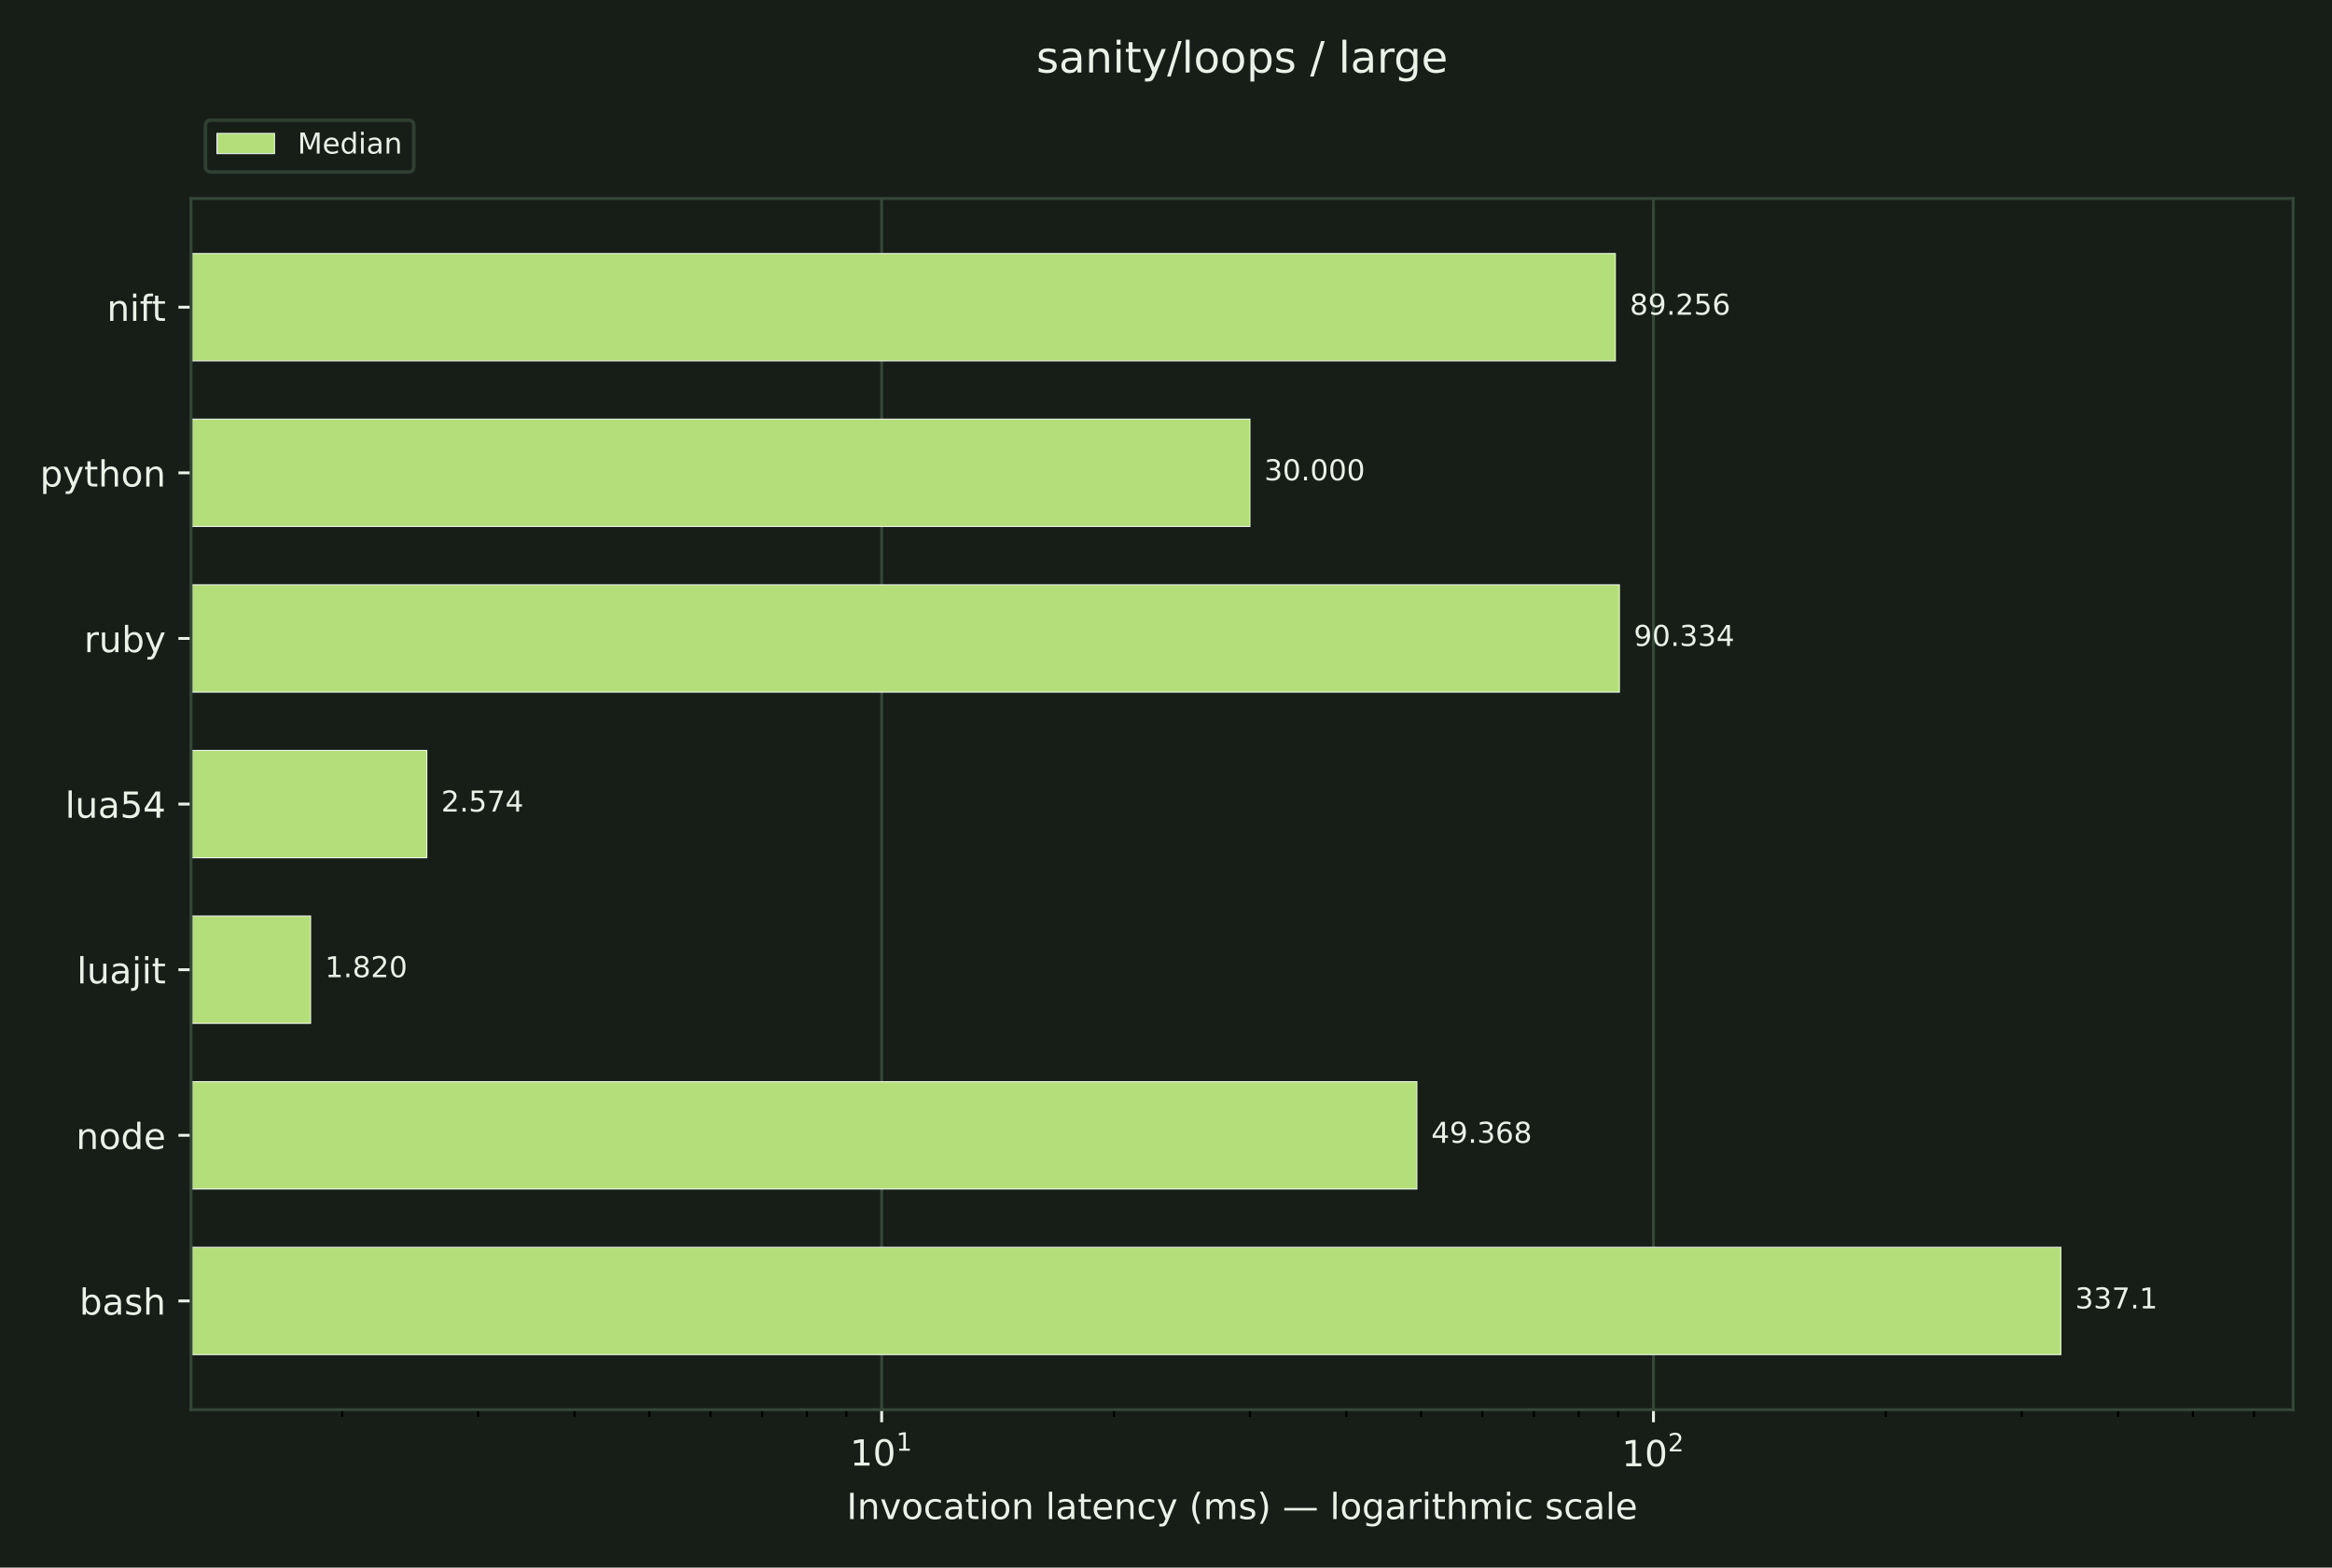
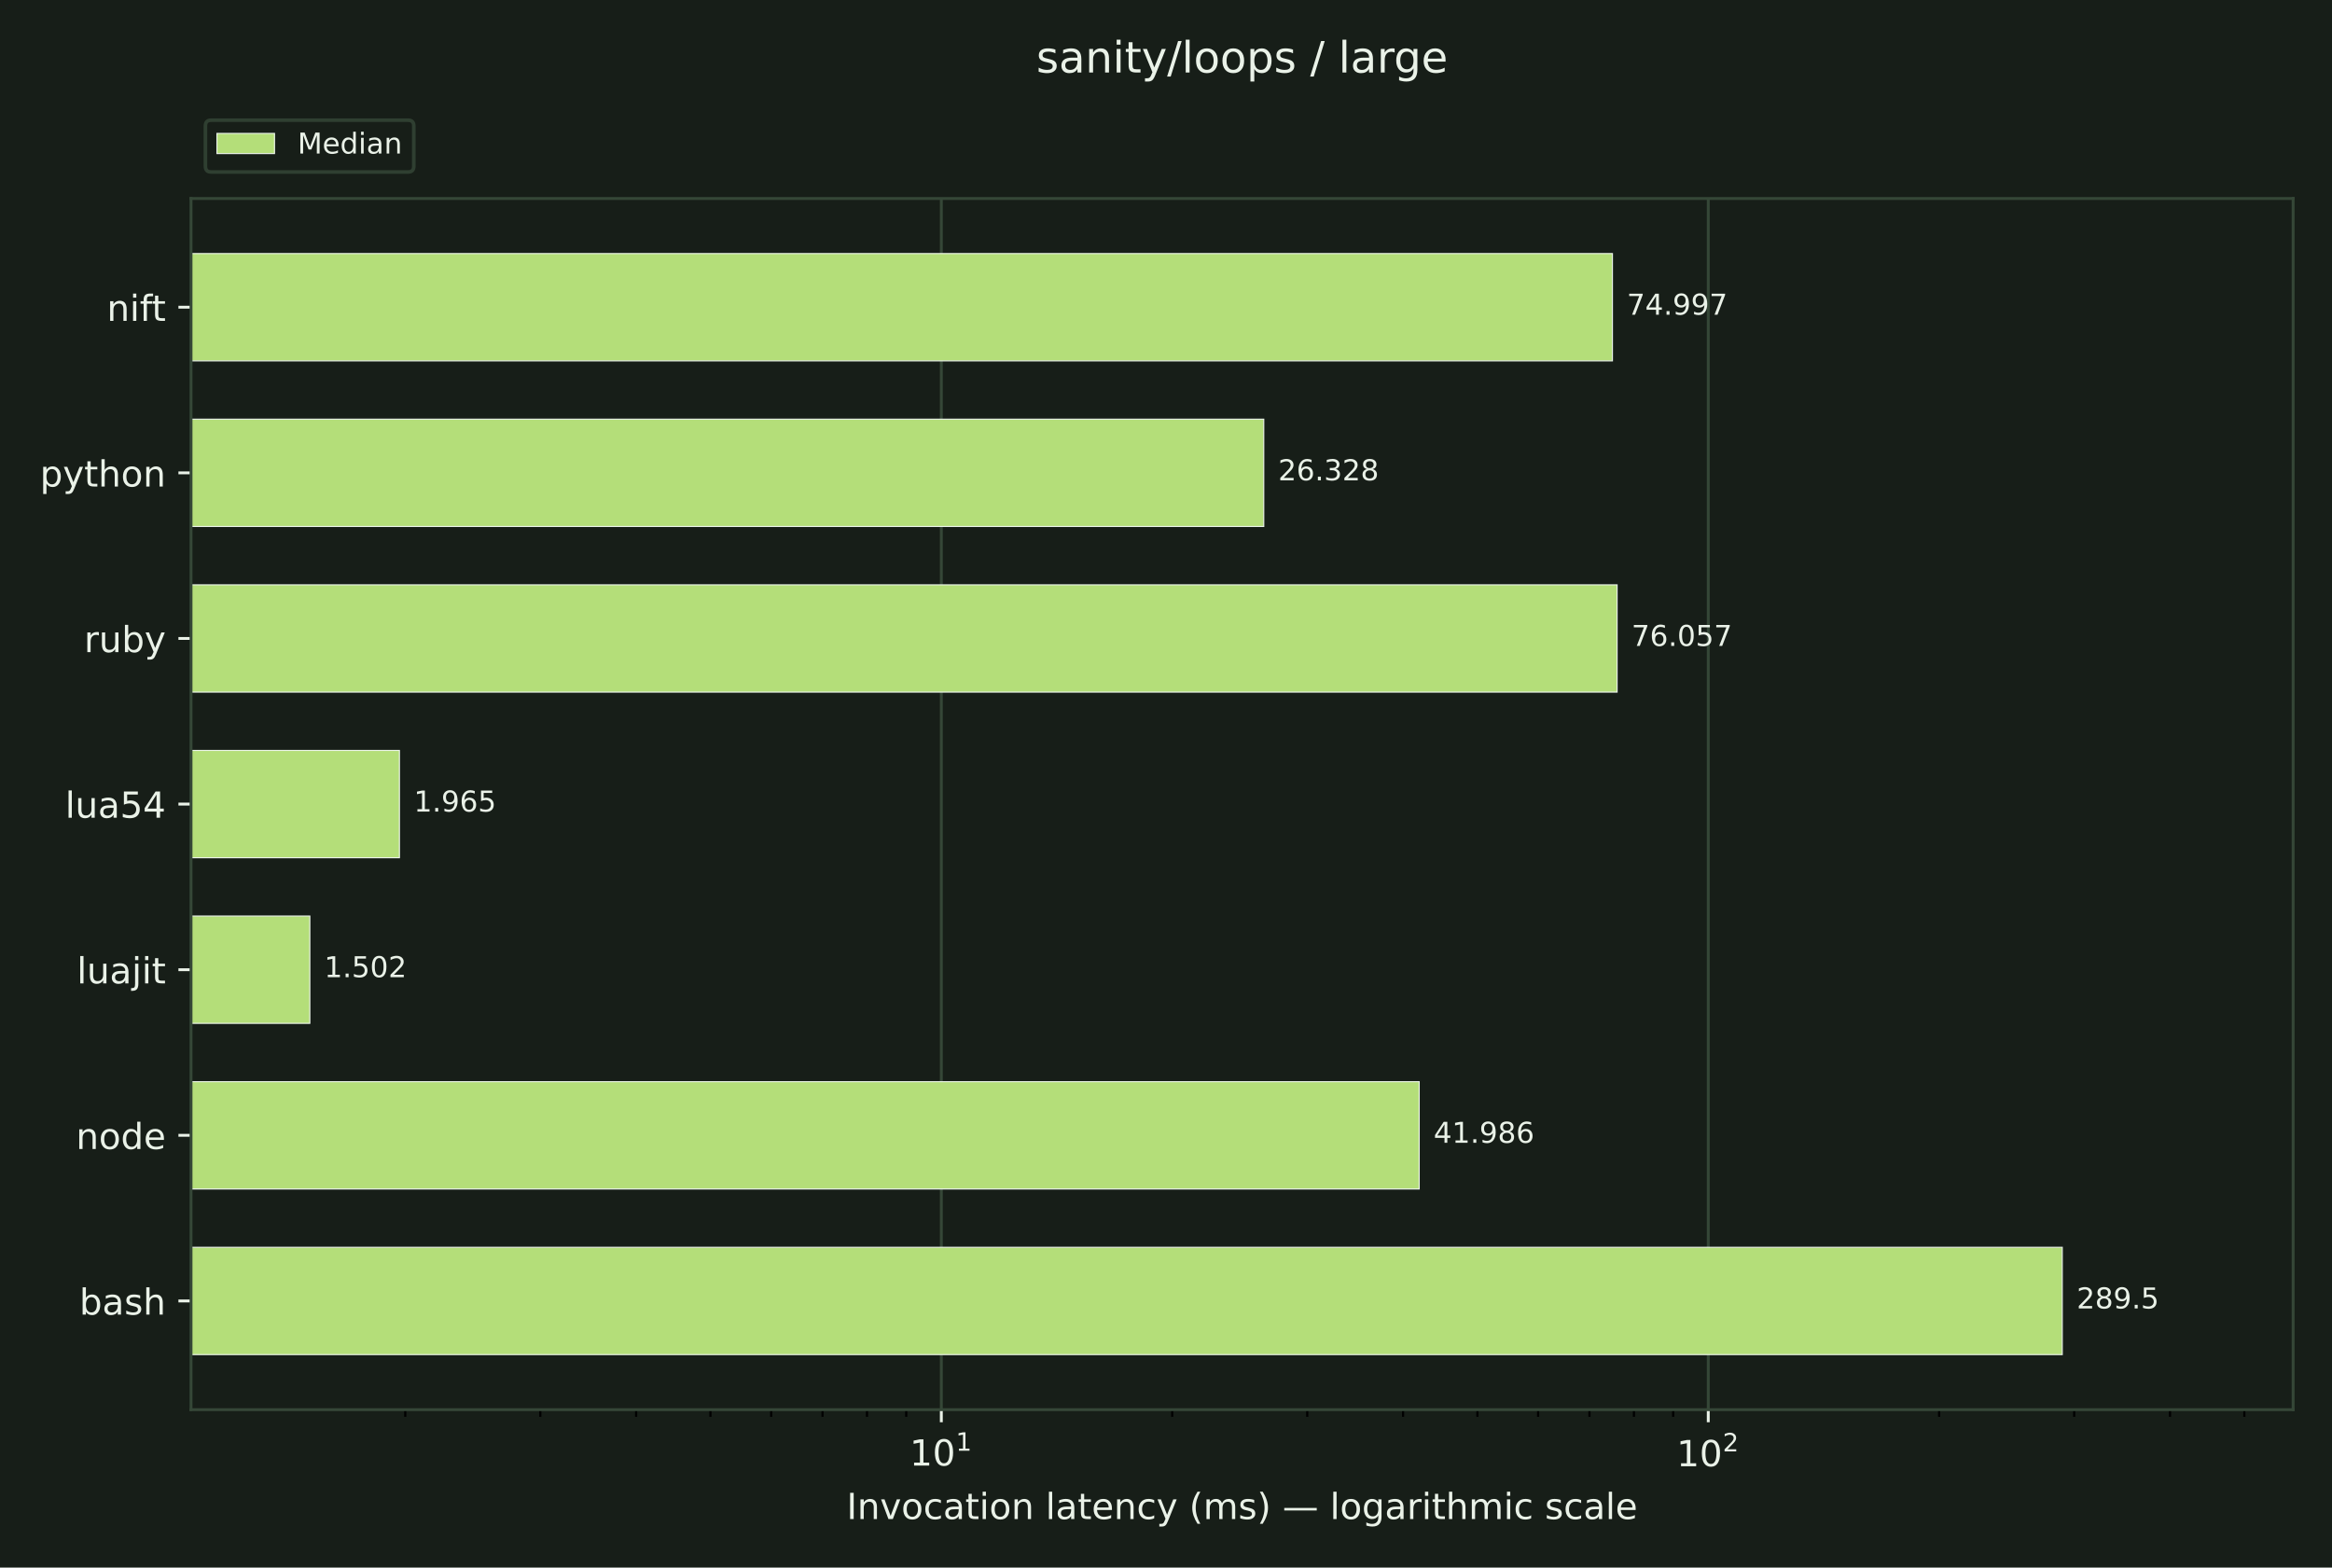
<svg xmlns="http://www.w3.org/2000/svg" xmlns:xlink="http://www.w3.org/1999/xlink" width="648pt" height="435.6pt" viewBox="0 0 648 435.6" version="1.1">
  <defs>
    <style type="text/css">*{stroke-linejoin: round; stroke-linecap: butt}</style>
  </defs>
  <g id="figure_1">
    <g id="patch_1">
      <path d="M 0 435.6  L 648 435.6  L 648 0  L 0 0  z " style="fill: #171e18" />
    </g>
    <g id="axes_1">
      <g id="patch_2">
        <path d="M 53.08 391.715  L 637.2 391.715  L 637.2 55.16  L 53.08 55.16  z " style="fill: #171e18" />
      </g>
      <g id="matplotlib.axis_1">
        <g id="xtick_1">
          <g id="line2d_1">
-             <path d="M 244.991 391.715  L 244.991 55.16  " clip-path="url(#p746bb4a10f)" style="fill: none; stroke: #354737; stroke-width: 0.8; stroke-linecap: square" />
+             <path d="M 261.568 391.715  L 261.568 55.16  " clip-path="url(#p746bb4a10f)" style="fill: none; stroke: #354737; stroke-width: 0.8; stroke-linecap: square" />
          </g>
          <g id="line2d_2">
            <defs>
              <path id="m59518d439b" d="M 0 0  L 0 3.5  " style="stroke: #eaf2e8; stroke-width: 0.8" />
            </defs>
            <g>
-               <use xlink:href="#m59518d439b" x="244.991" y="391.715" style="fill: #eaf2e8; stroke: #eaf2e8; stroke-width: 0.8" />
+               <use xlink:href="#m59518d439b" x="261.568" y="391.715" style="fill: #eaf2e8; stroke: #eaf2e8; stroke-width: 0.8" />
            </g>
          </g>
          <g id="text_1">
-             <g style="fill: #eaf2e8" transform="translate(236.1906 408.0153)">
+             <g style="fill: #eaf2e8" transform="translate(252.7682 408.0153)">
              <text>
                <tspan x="0" y="-0.762" style="font-size: 10px; font-family: 'DejaVu Sans'; fill: #eaf2e8">1</tspan>
                <tspan x="6.362" y="-0.762" style="font-size: 10px; font-family: 'DejaVu Sans'; fill: #eaf2e8">0</tspan>
                <tspan x="12.82" y="-4.892" style="font-size: 7px; font-family: 'DejaVu Sans'; fill: #eaf2e8">1</tspan>
              </text>
            </g>
          </g>
        </g>
        <g id="xtick_2">
          <g id="line2d_3">
-             <path d="M 459.45 391.715  L 459.45 55.16  " clip-path="url(#p746bb4a10f)" style="fill: none; stroke: #354737; stroke-width: 0.8; stroke-linecap: square" />
+             <path d="M 474.68 391.715  L 474.68 55.16  " clip-path="url(#p746bb4a10f)" style="fill: none; stroke: #354737; stroke-width: 0.8; stroke-linecap: square" />
          </g>
          <g id="line2d_4">
            <g>
-               <use xlink:href="#m59518d439b" x="459.45" y="391.715" style="fill: #eaf2e8; stroke: #eaf2e8; stroke-width: 0.8" />
+               <use xlink:href="#m59518d439b" x="474.68" y="391.715" style="fill: #eaf2e8; stroke: #eaf2e8; stroke-width: 0.8" />
            </g>
          </g>
          <g id="text_2">
-             <g style="fill: #eaf2e8" transform="translate(450.6496 408.1153)">
+             <g style="fill: #eaf2e8" transform="translate(465.8795 408.1153)">
              <text>
                <tspan x="0" y="-0.675" style="font-size: 10px; font-family: 'DejaVu Sans'; fill: #eaf2e8">1</tspan>
                <tspan x="6.362" y="-0.675" style="font-size: 10px; font-family: 'DejaVu Sans'; fill: #eaf2e8">0</tspan>
                <tspan x="12.82" y="-4.805" style="font-size: 7px; font-family: 'DejaVu Sans'; fill: #eaf2e8">2</tspan>
              </text>
            </g>
          </g>
        </g>
        <g id="xtick_3">
          <g id="line2d_5">
            <defs>
              <path id="m1d4f00b2ae" d="M 0 0  L 0 2  " style="stroke: #000000; stroke-width: 0.6" />
            </defs>
            <g>
-               <use xlink:href="#m1d4f00b2ae" x="95.09" y="391.715" style="stroke: #000000; stroke-width: 0.6" />
+               <use xlink:href="#m1d4f00b2ae" x="112.61" y="391.715" style="stroke: #000000; stroke-width: 0.6" />
            </g>
          </g>
        </g>
        <g id="xtick_4">
          <g id="line2d_6">
            <g>
-               <use xlink:href="#m1d4f00b2ae" x="132.855" y="391.715" style="stroke: #000000; stroke-width: 0.6" />
+               <use xlink:href="#m1d4f00b2ae" x="150.137" y="391.715" style="stroke: #000000; stroke-width: 0.6" />
            </g>
          </g>
        </g>
        <g id="xtick_5">
          <g id="line2d_7">
            <g>
-               <use xlink:href="#m1d4f00b2ae" x="159.649" y="391.715" style="stroke: #000000; stroke-width: 0.6" />
+               <use xlink:href="#m1d4f00b2ae" x="176.763" y="391.715" style="stroke: #000000; stroke-width: 0.6" />
            </g>
          </g>
        </g>
        <g id="xtick_6">
          <g id="line2d_8">
            <g>
-               <use xlink:href="#m1d4f00b2ae" x="180.432" y="391.715" style="stroke: #000000; stroke-width: 0.6" />
+               <use xlink:href="#m1d4f00b2ae" x="197.415" y="391.715" style="stroke: #000000; stroke-width: 0.6" />
            </g>
          </g>
        </g>
        <g id="xtick_7">
          <g id="line2d_9">
            <g>
-               <use xlink:href="#m1d4f00b2ae" x="197.413" y="391.715" style="stroke: #000000; stroke-width: 0.6" />
+               <use xlink:href="#m1d4f00b2ae" x="214.29" y="391.715" style="stroke: #000000; stroke-width: 0.6" />
            </g>
          </g>
        </g>
        <g id="xtick_8">
          <g id="line2d_10">
            <g>
-               <use xlink:href="#m1d4f00b2ae" x="211.77" y="391.715" style="stroke: #000000; stroke-width: 0.6" />
+               <use xlink:href="#m1d4f00b2ae" x="228.557" y="391.715" style="stroke: #000000; stroke-width: 0.6" />
            </g>
          </g>
        </g>
        <g id="xtick_9">
          <g id="line2d_11">
            <g>
-               <use xlink:href="#m1d4f00b2ae" x="224.207" y="391.715" style="stroke: #000000; stroke-width: 0.6" />
+               <use xlink:href="#m1d4f00b2ae" x="240.916" y="391.715" style="stroke: #000000; stroke-width: 0.6" />
            </g>
          </g>
        </g>
        <g id="xtick_10">
          <g id="line2d_12">
            <g>
-               <use xlink:href="#m1d4f00b2ae" x="235.178" y="391.715" style="stroke: #000000; stroke-width: 0.6" />
+               <use xlink:href="#m1d4f00b2ae" x="251.817" y="391.715" style="stroke: #000000; stroke-width: 0.6" />
            </g>
          </g>
        </g>
        <g id="xtick_11">
          <g id="line2d_13">
            <g>
-               <use xlink:href="#m1d4f00b2ae" x="309.549" y="391.715" style="stroke: #000000; stroke-width: 0.6" />
+               <use xlink:href="#m1d4f00b2ae" x="325.721" y="391.715" style="stroke: #000000; stroke-width: 0.6" />
            </g>
          </g>
        </g>
        <g id="xtick_12">
          <g id="line2d_14">
            <g>
-               <use xlink:href="#m1d4f00b2ae" x="347.314" y="391.715" style="stroke: #000000; stroke-width: 0.6" />
+               <use xlink:href="#m1d4f00b2ae" x="363.248" y="391.715" style="stroke: #000000; stroke-width: 0.6" />
            </g>
          </g>
        </g>
        <g id="xtick_13">
          <g id="line2d_15">
            <g>
-               <use xlink:href="#m1d4f00b2ae" x="374.108" y="391.715" style="stroke: #000000; stroke-width: 0.6" />
+               <use xlink:href="#m1d4f00b2ae" x="389.874" y="391.715" style="stroke: #000000; stroke-width: 0.6" />
            </g>
          </g>
        </g>
        <g id="xtick_14">
          <g id="line2d_16">
            <g>
-               <use xlink:href="#m1d4f00b2ae" x="394.891" y="391.715" style="stroke: #000000; stroke-width: 0.6" />
+               <use xlink:href="#m1d4f00b2ae" x="410.527" y="391.715" style="stroke: #000000; stroke-width: 0.6" />
            </g>
          </g>
        </g>
        <g id="xtick_15">
          <g id="line2d_17">
            <g>
-               <use xlink:href="#m1d4f00b2ae" x="411.872" y="391.715" style="stroke: #000000; stroke-width: 0.6" />
+               <use xlink:href="#m1d4f00b2ae" x="427.401" y="391.715" style="stroke: #000000; stroke-width: 0.6" />
            </g>
          </g>
        </g>
        <g id="xtick_16">
          <g id="line2d_18">
            <g>
-               <use xlink:href="#m1d4f00b2ae" x="426.229" y="391.715" style="stroke: #000000; stroke-width: 0.6" />
+               <use xlink:href="#m1d4f00b2ae" x="441.668" y="391.715" style="stroke: #000000; stroke-width: 0.6" />
            </g>
          </g>
        </g>
        <g id="xtick_17">
          <g id="line2d_19">
            <g>
-               <use xlink:href="#m1d4f00b2ae" x="438.666" y="391.715" style="stroke: #000000; stroke-width: 0.6" />
+               <use xlink:href="#m1d4f00b2ae" x="454.027" y="391.715" style="stroke: #000000; stroke-width: 0.6" />
            </g>
          </g>
        </g>
        <g id="xtick_18">
          <g id="line2d_20">
            <g>
-               <use xlink:href="#m1d4f00b2ae" x="449.636" y="391.715" style="stroke: #000000; stroke-width: 0.6" />
+               <use xlink:href="#m1d4f00b2ae" x="464.928" y="391.715" style="stroke: #000000; stroke-width: 0.6" />
            </g>
          </g>
        </g>
        <g id="xtick_19">
          <g id="line2d_21">
            <g>
-               <use xlink:href="#m1d4f00b2ae" x="524.008" y="391.715" style="stroke: #000000; stroke-width: 0.6" />
+               <use xlink:href="#m1d4f00b2ae" x="538.832" y="391.715" style="stroke: #000000; stroke-width: 0.6" />
            </g>
          </g>
        </g>
        <g id="xtick_20">
          <g id="line2d_22">
            <g>
-               <use xlink:href="#m1d4f00b2ae" x="561.773" y="391.715" style="stroke: #000000; stroke-width: 0.6" />
+               <use xlink:href="#m1d4f00b2ae" x="576.359" y="391.715" style="stroke: #000000; stroke-width: 0.6" />
            </g>
          </g>
        </g>
        <g id="xtick_21">
          <g id="line2d_23">
            <g>
-               <use xlink:href="#m1d4f00b2ae" x="588.567" y="391.715" style="stroke: #000000; stroke-width: 0.6" />
+               <use xlink:href="#m1d4f00b2ae" x="602.985" y="391.715" style="stroke: #000000; stroke-width: 0.6" />
            </g>
          </g>
        </g>
        <g id="xtick_22">
          <g id="line2d_24">
            <g>
-               <use xlink:href="#m1d4f00b2ae" x="609.35" y="391.715" style="stroke: #000000; stroke-width: 0.6" />
-             </g>
-           </g>
-         </g>
-         <g id="xtick_23">
-           <g id="line2d_25">
-             <g>
-               <use xlink:href="#m1d4f00b2ae" x="626.331" y="391.715" style="stroke: #000000; stroke-width: 0.6" />
+               <use xlink:href="#m1d4f00b2ae" x="623.638" y="391.715" style="stroke: #000000; stroke-width: 0.6" />
            </g>
          </g>
        </g>
        <g id="text_3">
          <text style="font-size: 10px; font-family: 'DejaVu Sans'; text-anchor: middle; fill: #eaf2e8" x="345.14" y="422.116" transform="rotate(-0 345.14 422.1161)">Invocation latency (ms) — logarithmic scale</text>
        </g>
      </g>
      <g id="matplotlib.axis_2">
        <g id="ytick_1">
-           <g id="line2d_26">
+           <g id="line2d_25">
            <defs>
              <path id="mf8918c31de" d="M 0 0  L -3.5 0  " style="stroke: #eaf2e8; stroke-width: 0.8" />
            </defs>
            <g>
              <use xlink:href="#mf8918c31de" x="53.08" y="85.369" style="fill: #eaf2e8; stroke: #eaf2e8; stroke-width: 0.8" />
            </g>
          </g>
          <g id="text_4">
            <text style="font-size: 10px; font-family: 'DejaVu Sans'; text-anchor: end; fill: #eaf2e8" x="46.08" y="89.169" transform="rotate(-0 46.08 89.16857)">nift</text>
          </g>
        </g>
        <g id="ytick_2">
-           <g id="line2d_27">
+           <g id="line2d_26">
            <g>
              <use xlink:href="#mf8918c31de" x="53.08" y="131.392" style="fill: #eaf2e8; stroke: #eaf2e8; stroke-width: 0.8" />
            </g>
          </g>
          <g id="text_5">
            <text style="font-size: 10px; font-family: 'DejaVu Sans'; text-anchor: end; fill: #eaf2e8" x="46.08" y="135.191" transform="rotate(-0 46.08 135.1913)">python</text>
          </g>
        </g>
        <g id="ytick_3">
-           <g id="line2d_28">
+           <g id="line2d_27">
            <g>
              <use xlink:href="#mf8918c31de" x="53.08" y="177.415" style="fill: #eaf2e8; stroke: #eaf2e8; stroke-width: 0.8" />
            </g>
          </g>
          <g id="text_6">
            <text style="font-size: 10px; font-family: 'DejaVu Sans'; text-anchor: end; fill: #eaf2e8" x="46.08" y="181.214" transform="rotate(-0 46.08 181.2141)">ruby</text>
          </g>
        </g>
        <g id="ytick_4">
-           <g id="line2d_29">
+           <g id="line2d_28">
            <g>
              <use xlink:href="#mf8918c31de" x="53.08" y="223.438" style="fill: #eaf2e8; stroke: #eaf2e8; stroke-width: 0.8" />
            </g>
          </g>
          <g id="text_7">
            <text style="font-size: 10px; font-family: 'DejaVu Sans'; text-anchor: end; fill: #eaf2e8" x="46.08" y="227.237" transform="rotate(-0 46.08 227.2369)">lua54</text>
          </g>
        </g>
        <g id="ytick_5">
-           <g id="line2d_30">
+           <g id="line2d_29">
            <g>
              <use xlink:href="#mf8918c31de" x="53.08" y="269.46" style="fill: #eaf2e8; stroke: #eaf2e8; stroke-width: 0.8" />
            </g>
          </g>
          <g id="text_8">
            <text style="font-size: 10px; font-family: 'DejaVu Sans'; text-anchor: end; fill: #eaf2e8" x="46.08" y="273.26" transform="rotate(-0 46.08 273.2596)">luajit</text>
          </g>
        </g>
        <g id="ytick_6">
-           <g id="line2d_31">
+           <g id="line2d_30">
            <g>
              <use xlink:href="#mf8918c31de" x="53.08" y="315.483" style="fill: #eaf2e8; stroke: #eaf2e8; stroke-width: 0.8" />
            </g>
          </g>
          <g id="text_9">
            <text style="font-size: 10px; font-family: 'DejaVu Sans'; text-anchor: end; fill: #eaf2e8" x="46.08" y="319.282" transform="rotate(-0 46.08 319.2824)">node</text>
          </g>
        </g>
        <g id="ytick_7">
-           <g id="line2d_32">
+           <g id="line2d_31">
            <g>
              <use xlink:href="#mf8918c31de" x="53.08" y="361.506" style="fill: #eaf2e8; stroke: #eaf2e8; stroke-width: 0.8" />
            </g>
          </g>
          <g id="text_10">
            <text style="font-size: 10px; font-family: 'DejaVu Sans'; text-anchor: end; fill: #eaf2e8" x="46.08" y="365.305" transform="rotate(-0 46.08 365.3052)">bash</text>
          </g>
        </g>
      </g>
      <g id="patch_3">
-         <path d="M -214428.462 70.458  L 448.863 70.458  L 448.863 100.281  L -214428.462 100.281  z " clip-path="url(#p746bb4a10f)" style="fill: #b4de79; stroke: #eaf2e8; stroke-width: 0.3; stroke-linejoin: miter" />
+         <path d="M -213062.865 70.458  L 448.05 70.458  L 448.05 100.281  L -213062.865 100.281  z " clip-path="url(#p746bb4a10f)" style="fill: #b4de79; stroke: #eaf2e8; stroke-width: 0.3; stroke-linejoin: miter" />
      </g>
      <g id="patch_4">
-         <path d="M -214428.462 116.481  L 347.314 116.481  L 347.314 146.303  L -214428.462 146.303  z " clip-path="url(#p746bb4a10f)" style="fill: #b4de79; stroke: #eaf2e8; stroke-width: 0.3; stroke-linejoin: miter" />
+         <path d="M -213062.865 116.481  L 351.165 116.481  L 351.165 146.303  L -213062.865 146.303  z " clip-path="url(#p746bb4a10f)" style="fill: #b4de79; stroke: #eaf2e8; stroke-width: 0.3; stroke-linejoin: miter" />
      </g>
      <g id="patch_5">
-         <path d="M -214428.462 162.504  L 449.981 162.504  L 449.981 192.326  L -214428.462 192.326  z " clip-path="url(#p746bb4a10f)" style="fill: #b4de79; stroke: #eaf2e8; stroke-width: 0.3; stroke-linejoin: miter" />
+         <path d="M -213062.865 162.504  L 449.349 162.504  L 449.349 192.326  L -213062.865 192.326  z " clip-path="url(#p746bb4a10f)" style="fill: #b4de79; stroke: #eaf2e8; stroke-width: 0.3; stroke-linejoin: miter" />
      </g>
      <g id="patch_6">
-         <path d="M -214428.462 208.526  L 118.593 208.526  L 118.593 238.349  L -214428.462 238.349  z " clip-path="url(#p746bb4a10f)" style="fill: #b4de79; stroke: #eaf2e8; stroke-width: 0.3; stroke-linejoin: miter" />
+         <path d="M -213062.865 208.526  L 110.99 208.526  L 110.99 238.349  L -213062.865 238.349  z " clip-path="url(#p746bb4a10f)" style="fill: #b4de79; stroke: #eaf2e8; stroke-width: 0.3; stroke-linejoin: miter" />
      </g>
      <g id="patch_7">
-         <path d="M -214428.462 254.549  L 86.3 254.549  L 86.3 284.372  L -214428.462 284.372  z " clip-path="url(#p746bb4a10f)" style="fill: #b4de79; stroke: #eaf2e8; stroke-width: 0.3; stroke-linejoin: miter" />
+         <path d="M -213062.865 254.549  L 86.091 254.549  L 86.091 284.372  L -213062.865 284.372  z " clip-path="url(#p746bb4a10f)" style="fill: #b4de79; stroke: #eaf2e8; stroke-width: 0.3; stroke-linejoin: miter" />
      </g>
      <g id="patch_8">
-         <path d="M -214428.462 300.572  L 393.706 300.572  L 393.706 330.395  L -214428.462 330.395  z " clip-path="url(#p746bb4a10f)" style="fill: #b4de79; stroke: #eaf2e8; stroke-width: 0.3; stroke-linejoin: miter" />
+         <path d="M -213062.865 300.572  L 394.36 300.572  L 394.36 330.395  L -213062.865 330.395  z " clip-path="url(#p746bb4a10f)" style="fill: #b4de79; stroke: #eaf2e8; stroke-width: 0.3; stroke-linejoin: miter" />
      </g>
      <g id="patch_9">
-         <path d="M -214428.462 346.595  L 572.641 346.595  L 572.641 376.417  L -214428.462 376.417  z " clip-path="url(#p746bb4a10f)" style="fill: #b4de79; stroke: #eaf2e8; stroke-width: 0.3; stroke-linejoin: miter" />
+         <path d="M -213062.865 346.595  L 573.047 346.595  L 573.047 376.417  L -213062.865 376.417  z " clip-path="url(#p746bb4a10f)" style="fill: #b4de79; stroke: #eaf2e8; stroke-width: 0.3; stroke-linejoin: miter" />
      </g>
      <g id="patch_10">
        <path d="M 53.08 391.715  L 53.08 55.16  " style="fill: none; stroke: #354737; stroke-width: 0.8; stroke-linejoin: miter; stroke-linecap: square" />
      </g>
      <g id="patch_11">
        <path d="M 637.2 391.715  L 637.2 55.16  " style="fill: none; stroke: #354737; stroke-width: 0.8; stroke-linejoin: miter; stroke-linecap: square" />
      </g>
      <g id="patch_12">
        <path d="M 53.08 391.715  L 637.2 391.715  " style="fill: none; stroke: #354737; stroke-width: 0.8; stroke-linejoin: miter; stroke-linecap: square" />
      </g>
      <g id="patch_13">
        <path d="M 53.08 55.16  L 637.2 55.16  " style="fill: none; stroke: #354737; stroke-width: 0.8; stroke-linejoin: miter; stroke-linecap: square" />
      </g>
      <g id="text_11">
-         <text style="font-size: 8px; font-family: 'DejaVu Sans'; text-anchor: start; fill: #eaf2e8" x="452.863" y="87.447" transform="rotate(-0 452.8629 87.44747)">89.256</text>
+         <text style="font-size: 8px; font-family: 'DejaVu Sans'; text-anchor: start; fill: #eaf2e8" x="452.05" y="87.447" transform="rotate(-0 452.0496 87.44747)">74.997</text>
      </g>
      <g id="text_12">
-         <text style="font-size: 8px; font-family: 'DejaVu Sans'; text-anchor: start; fill: #eaf2e8" x="351.314" y="133.47" transform="rotate(-0 351.3135 133.4702)">30.000</text>
+         <text style="font-size: 8px; font-family: 'DejaVu Sans'; text-anchor: start; fill: #eaf2e8" x="355.165" y="133.47" transform="rotate(-0 355.165 133.4702)">26.328</text>
      </g>
      <g id="text_13">
-         <text style="font-size: 8px; font-family: 'DejaVu Sans'; text-anchor: start; fill: #eaf2e8" x="453.981" y="179.493" transform="rotate(-0 453.9812 179.493)">90.334</text>
+         <text style="font-size: 8px; font-family: 'DejaVu Sans'; text-anchor: start; fill: #eaf2e8" x="453.349" y="179.493" transform="rotate(-0 453.3488 179.493)">76.057</text>
      </g>
      <g id="text_14">
-         <text style="font-size: 8px; font-family: 'DejaVu Sans'; text-anchor: start; fill: #eaf2e8" x="122.593" y="225.516" transform="rotate(-0 122.5927 225.5158)">2.574</text>
+         <text style="font-size: 8px; font-family: 'DejaVu Sans'; text-anchor: start; fill: #eaf2e8" x="114.99" y="225.516" transform="rotate(-0 114.99 225.5158)">1.965</text>
      </g>
      <g id="text_15">
-         <text style="font-size: 8px; font-family: 'DejaVu Sans'; text-anchor: start; fill: #eaf2e8" x="90.3" y="271.539" transform="rotate(-0 90.30012 271.5386)">1.820</text>
+         <text style="font-size: 8px; font-family: 'DejaVu Sans'; text-anchor: start; fill: #eaf2e8" x="90.091" y="271.539" transform="rotate(-0 90.09136 271.5386)">1.502</text>
      </g>
      <g id="text_16">
-         <text style="font-size: 8px; font-family: 'DejaVu Sans'; text-anchor: start; fill: #eaf2e8" x="397.706" y="317.561" transform="rotate(-0 397.7062 317.5613)">49.368</text>
+         <text style="font-size: 8px; font-family: 'DejaVu Sans'; text-anchor: start; fill: #eaf2e8" x="398.36" y="317.561" transform="rotate(-0 398.3595 317.5613)">41.986</text>
      </g>
      <g id="text_17">
-         <text style="font-size: 8px; font-family: 'DejaVu Sans'; text-anchor: start; fill: #eaf2e8" x="576.641" y="363.584" transform="rotate(-0 576.6414 363.5841)">337.1</text>
+         <text style="font-size: 8px; font-family: 'DejaVu Sans'; text-anchor: start; fill: #eaf2e8" x="577.047" y="363.584" transform="rotate(-0 577.0471 363.5841)">289.5</text>
      </g>
      <g id="text_18">
        <text style="font-size: 12px; font-family: 'DejaVu Sans'; text-anchor: middle; fill: #eaf2e8" x="345.14" y="20.16" transform="rotate(-0 345.14 20.16)">sanity/loops / large</text>
      </g>
      <g id="legend_1">
        <g id="patch_14">
          <path d="M 58.68 47.794  L 113.379 47.794  Q 114.979 47.794 114.979 46.194  L 114.979 34.994  Q 114.979 33.394 113.379 33.394  L 58.68 33.394  Q 57.08 33.394 57.08 34.994  L 57.08 46.194  Q 57.08 47.794 58.68 47.794  z " style="fill: #171e18; opacity: 0.8; stroke: #354737; stroke-linejoin: miter" />
        </g>
        <g id="patch_15">
          <path d="M 60.28 42.673  L 76.28 42.673  L 76.28 37.073  L 60.28 37.073  z " style="fill: #b4de79; stroke: #eaf2e8; stroke-width: 0.3; stroke-linejoin: miter" />
        </g>
        <g id="text_19">
          <text style="font-size: 8px; font-family: 'DejaVu Sans'; text-anchor: start; fill: #eaf2e8" x="82.68" y="42.673" transform="rotate(-0 82.68 42.67257)">Median</text>
        </g>
      </g>
    </g>
  </g>
  <defs>
    <clipPath id="p746bb4a10f">
      <rect x="53.08" y="55.16" width="584.12" height="336.555" />
    </clipPath>
  </defs>
</svg>
